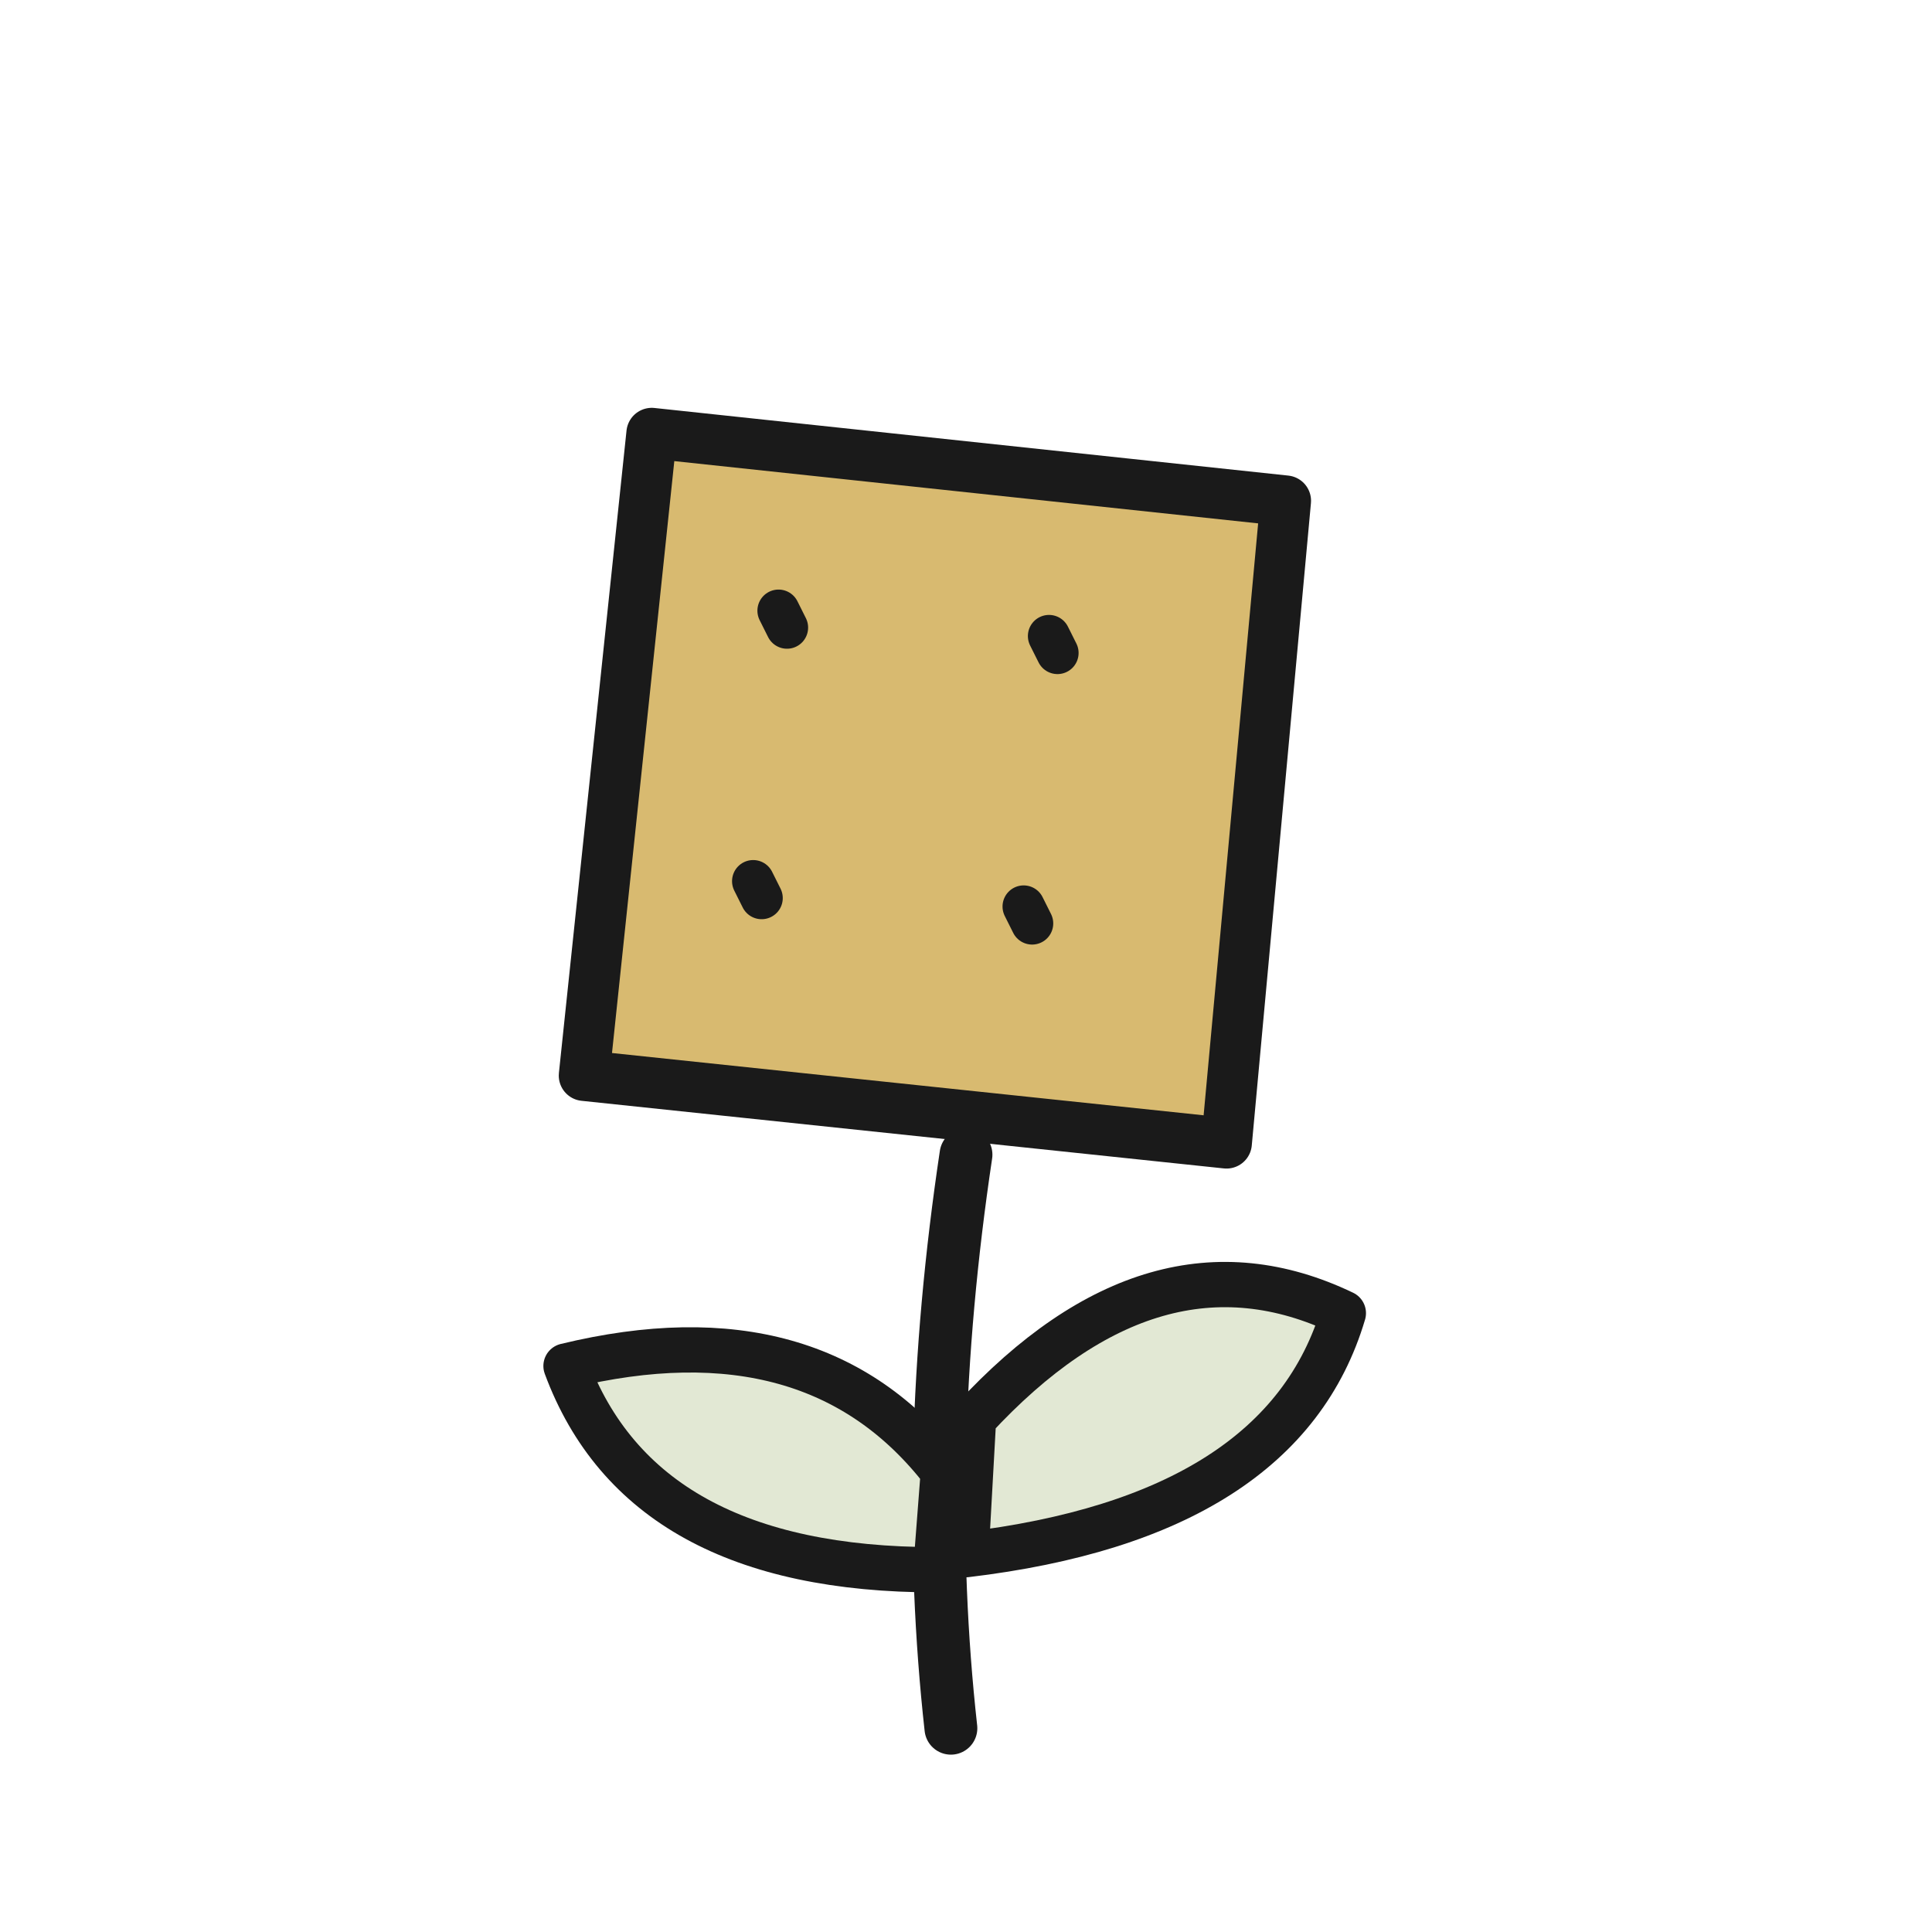
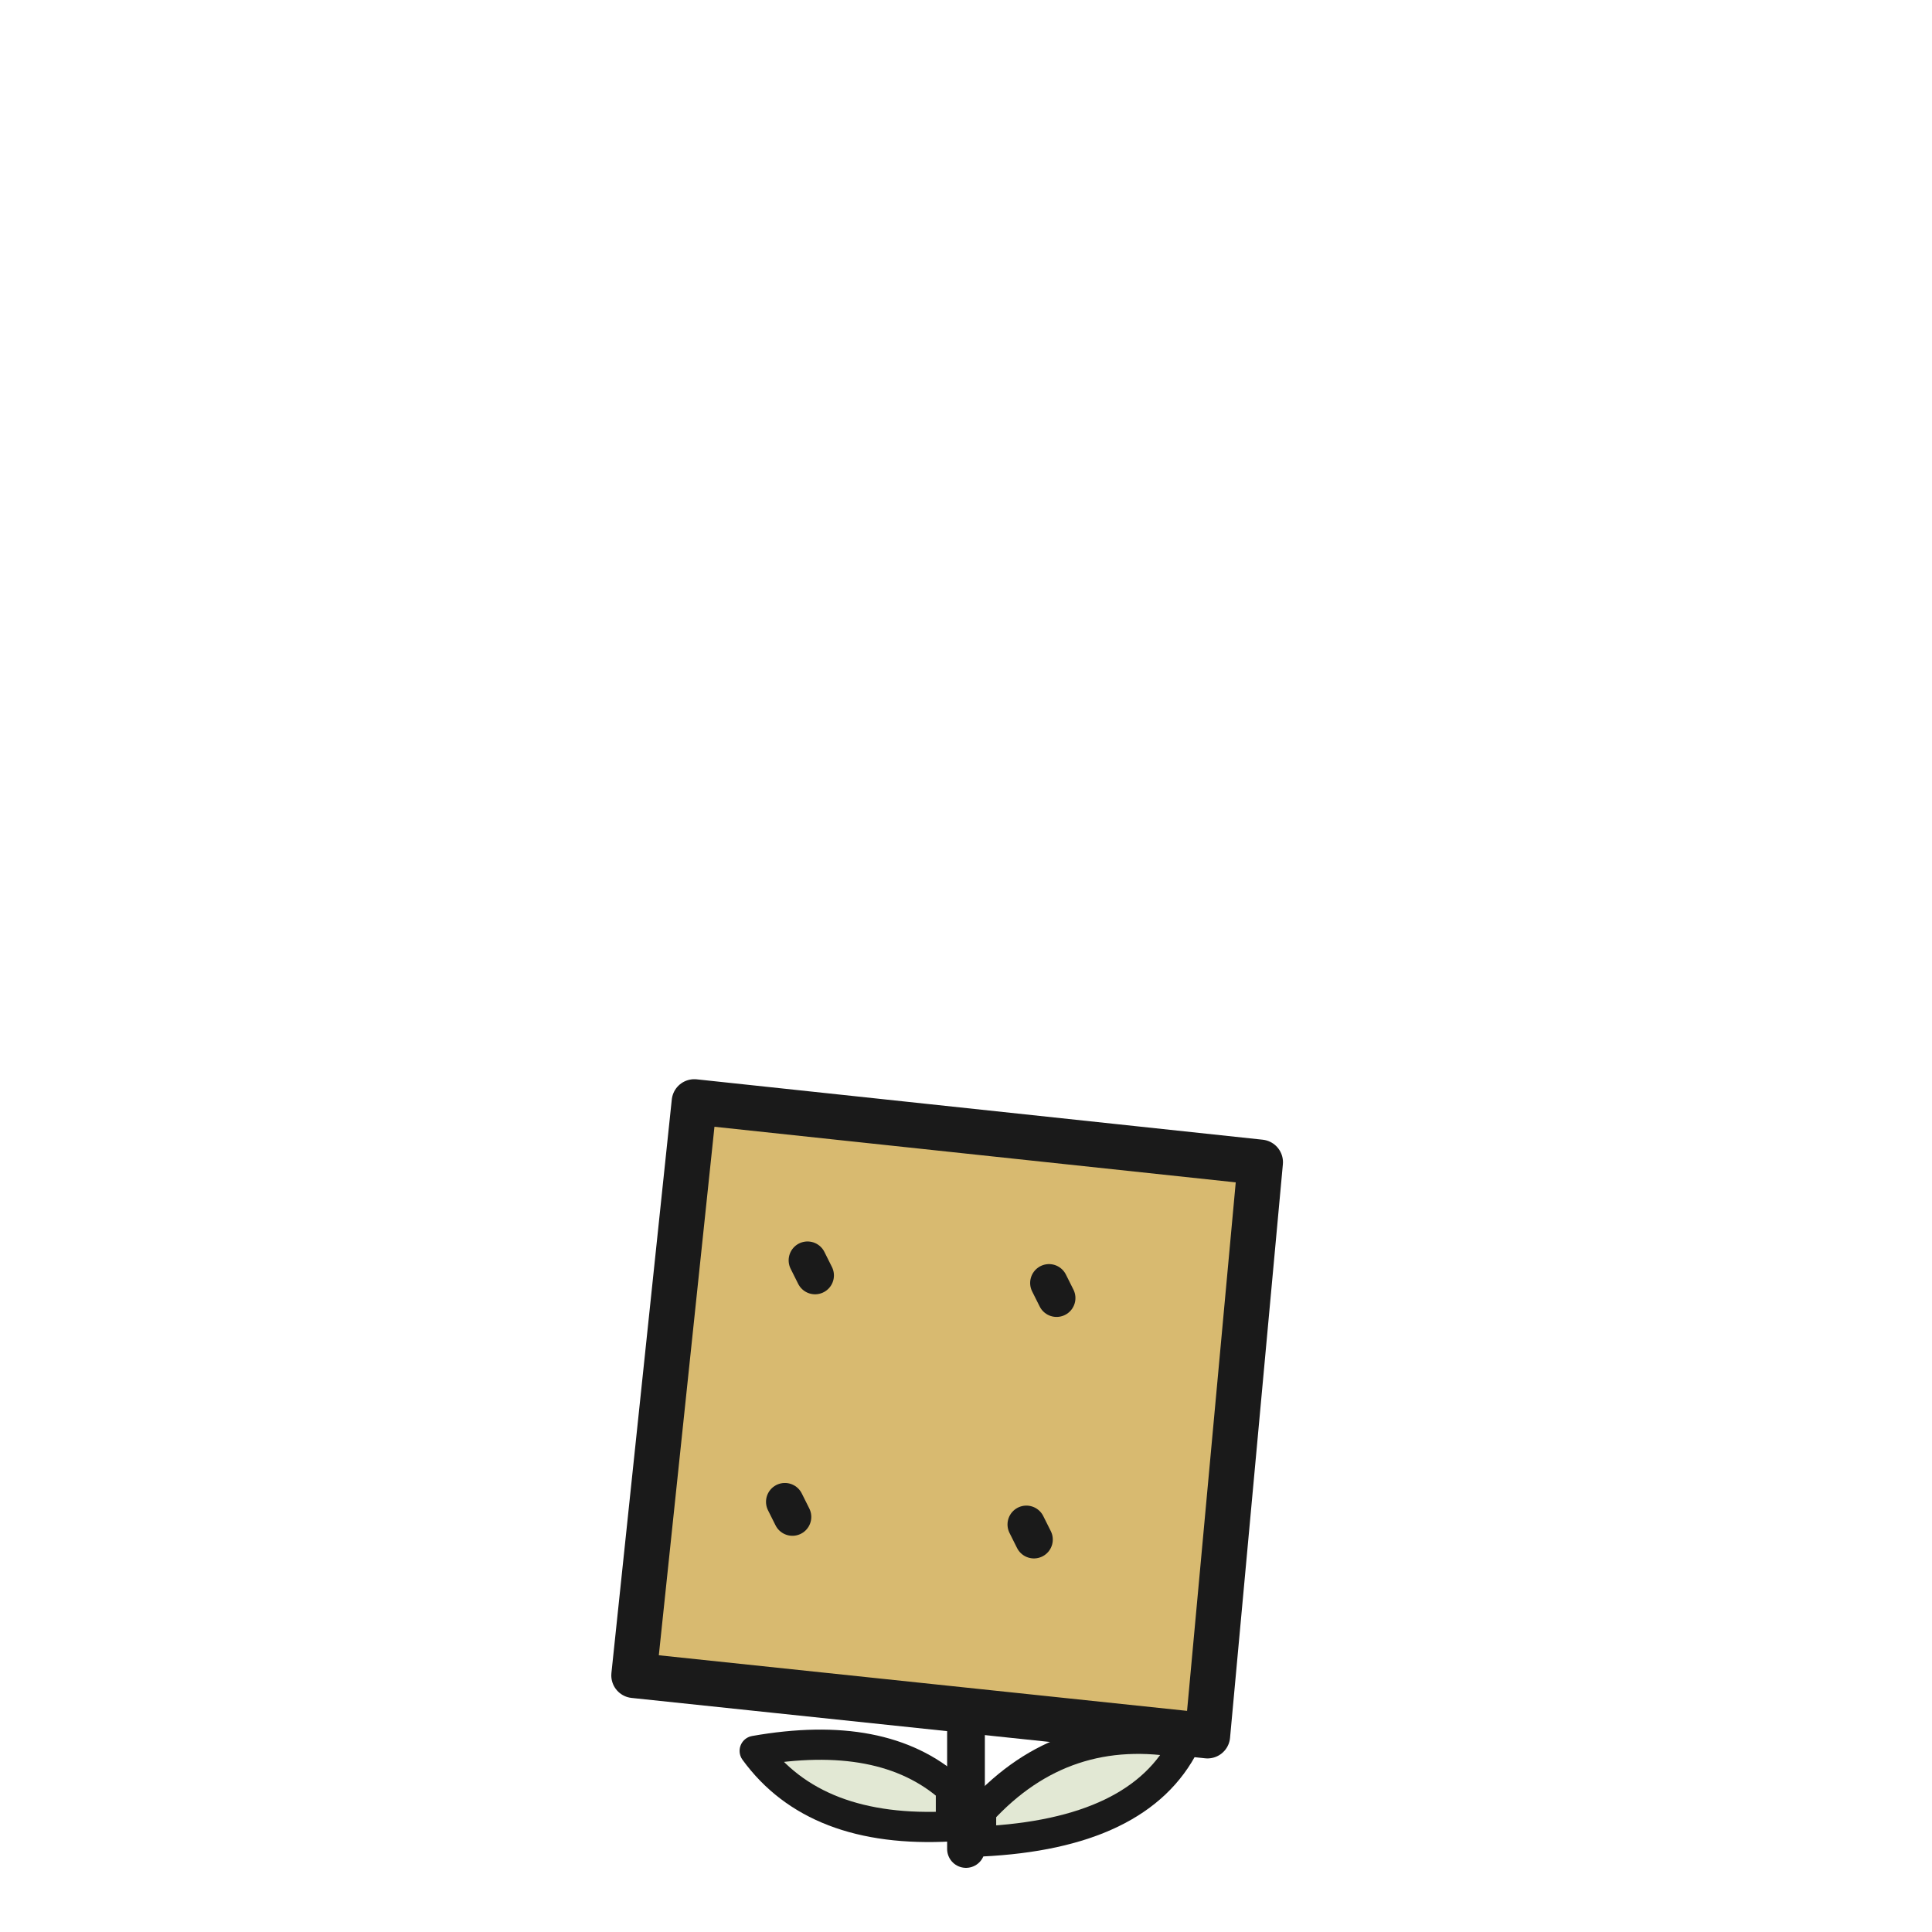
<svg xmlns="http://www.w3.org/2000/svg" width="256" height="256" viewBox="0 0 256 256">
-   <path d="M126 229 Q122 193 128 153" fill="none" stroke="#1a1a1a" stroke-width="7" stroke-linecap="round" stroke-linejoin="round" />
-   <path d="M124 208 Q85 208 75 181 Q108 173 125 195 Z" fill="#e2e8d4" stroke="#1a1a1a" stroke-width="6" stroke-linecap="round" stroke-linejoin="round" />
-   <path d="M129 188 Q153 162 178 174 Q170 201 128 206 Z" fill="#e2e8d4" stroke="#1a1a1a" stroke-width="6" stroke-linecap="round" stroke-linejoin="round" />
-   <g transform="translate(55 35) scale(1.12)">
+   <path d="M128 245 L128 228" fill="none" stroke="#1a1a1a" stroke-width="5" stroke-linecap="round" stroke-linejoin="round" />
+   <path d="M126 242 Q108 243 100 232 Q117 229 126 237 Z" fill="#e2e8d4" stroke="#1a1a1a" stroke-width="4" stroke-linecap="round" stroke-linejoin="round" />
+   <path d="M130 240 Q141 228 157 231 Q151 243 130 244 Z" fill="#e2e8d4" stroke="#1a1a1a" stroke-width="4" stroke-linecap="round" stroke-linejoin="round" />
+   <g transform="translate(64 126)">
    <path d="M28 20 L103 28 L96 104 L20 96 Z" fill="#d8ba70" stroke="#1a1a1a" stroke-width="6" stroke-linecap="round" stroke-linejoin="round" />
    <path d="M43 41 L44 43 M75 44 L76 46 M40 73 L41 75 M72 76 L73 78" fill="none" stroke="#1a1a1a" stroke-width="5" stroke-linecap="round" stroke-linejoin="round" />
  </g>
</svg>
